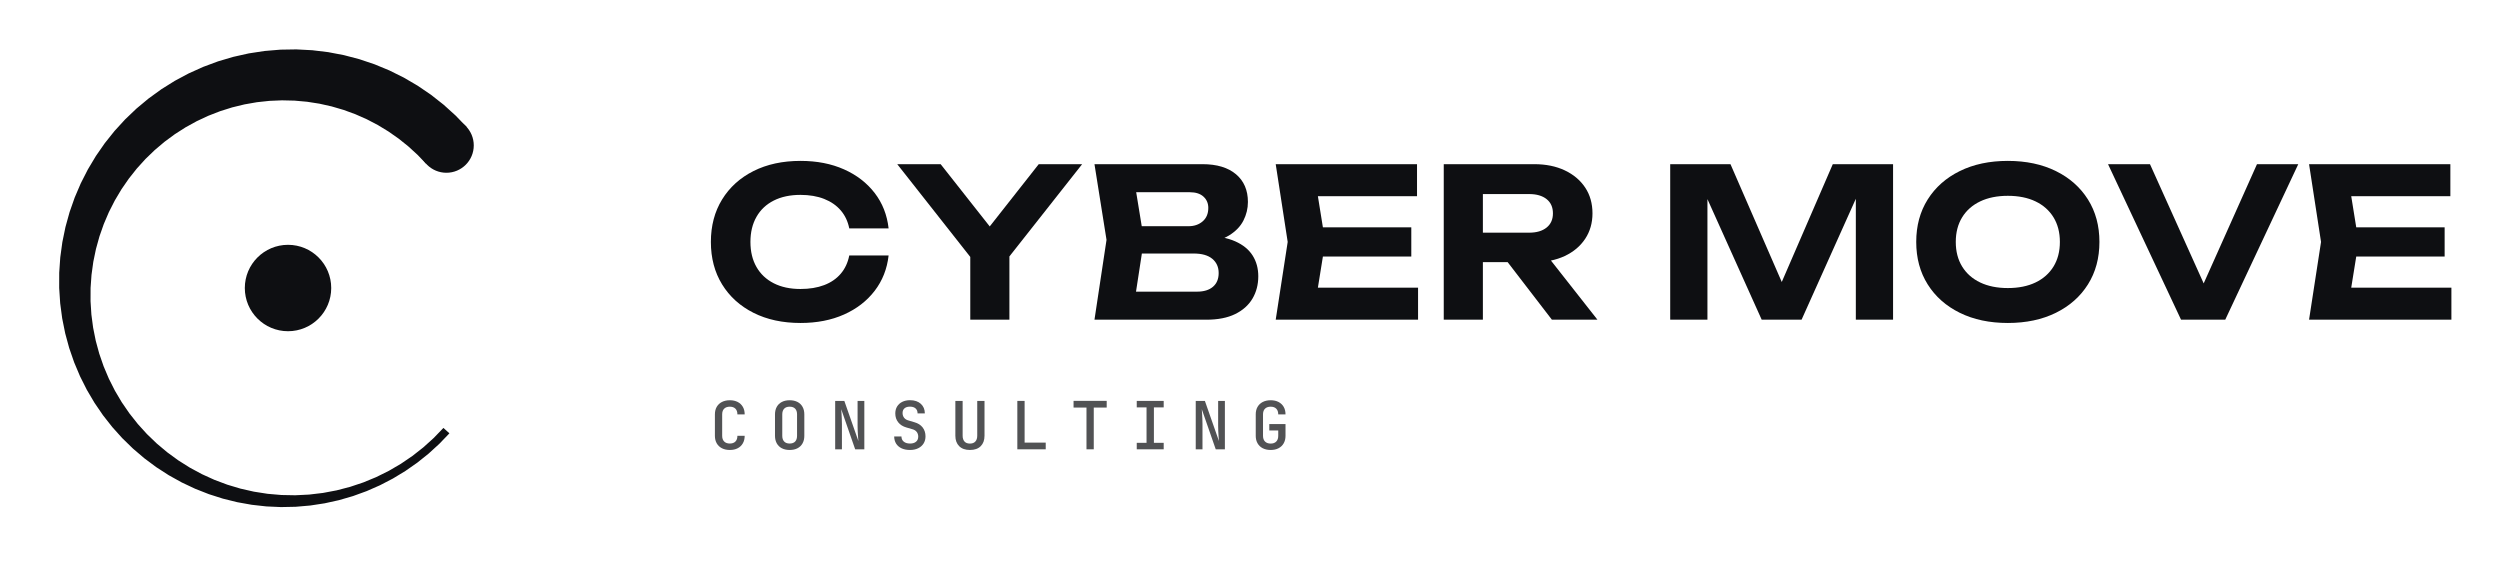
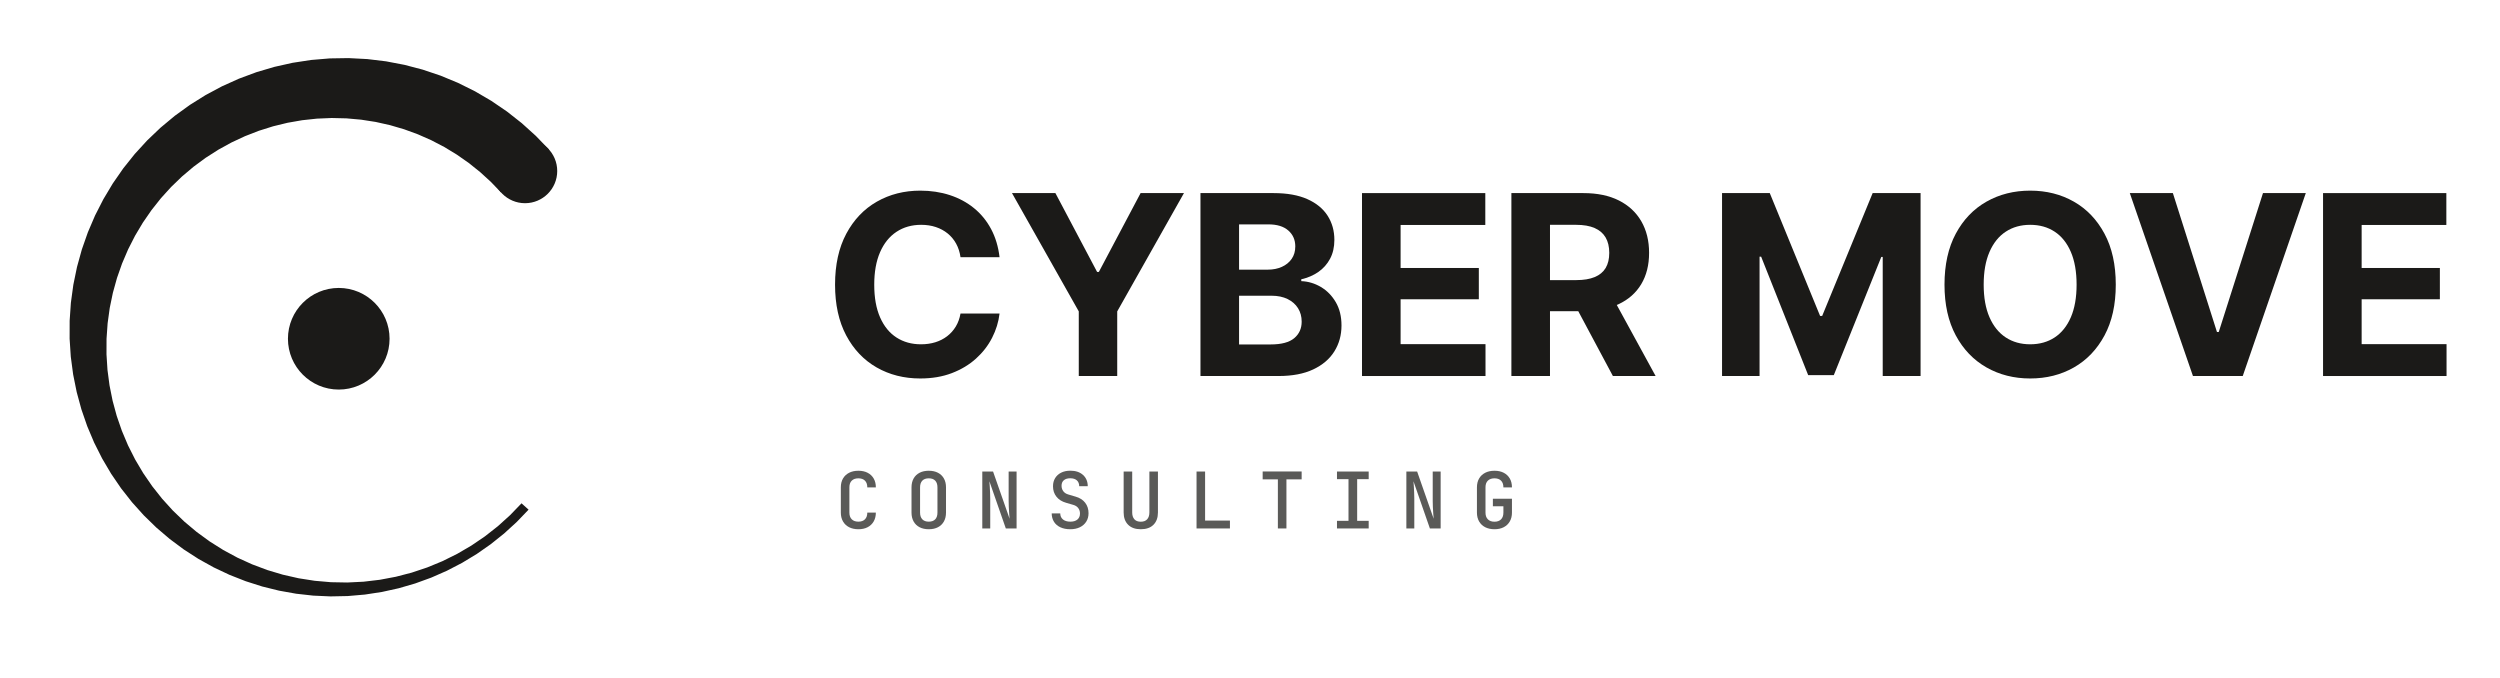
- <svg xmlns="http://www.w3.org/2000/svg" viewBox="0 0 434 100" width="434" height="100" role="img" aria-label="CYBERMOVE">
+ <svg xmlns="http://www.w3.org/2000/svg" viewBox="0 0 369 100" width="369" height="100" role="img" aria-label="CYBERMOVE">
  <g>
-     <path d="M78.017 75.226 L76.269 77.044 L74.407 78.745 L72.437 80.322 L70.368 81.767 L68.208 83.075 L65.966 84.240 L63.652 85.257 L61.273 86.121 L58.842 86.828 L56.366 87.374 L53.858 87.758 L51.326 87.977 L48.783 88.029 L46.238 87.914 L43.703 87.631 L41.188 87.181 L38.704 86.566 L36.263 85.787 L33.874 84.847 L31.548 83.749 L29.296 82.498 L27.128 81.098 L25.054 79.555 L23.082 77.874 L21.223 76.063 L19.484 74.129 L17.874 72.079 L16.402 69.923 L15.073 67.668 L13.895 65.326 L12.873 62.905 L12.013 60.416 L11.320 57.870 L10.797 55.277 L10.448 52.650 L10.275 50.000 L10.280 47.339 L10.463 44.678 L10.825 42.030 L11.365 39.406 L12.081 36.820 L12.971 34.282 L14.032 31.805 L15.260 29.400 L16.649 27.078 L18.194 24.851 L19.890 22.729 L21.727 20.723 L23.700 18.842 L25.799 17.095 L28.015 15.491 L30.338 14.038 L32.759 12.743 L35.265 11.614 L37.846 10.655 L40.490 9.873 L43.184 9.270 L45.917 8.852 L48.675 8.620 L51.447 8.575 L54.217 8.720 L56.975 9.052 L59.706 9.573 L62.397 10.279 L65.036 11.167 L67.611 12.234 L70.108 13.475 L72.515 14.884 L74.822 16.455 L77.016 18.181 L79.088 20.054 L81.026 22.064 L73.966 28.421 L72.472 26.865 L70.879 25.409 L69.195 24.059 L67.426 22.821 L65.580 21.699 L63.663 20.699 L61.684 19.826 L59.650 19.082 L57.569 18.472 L55.451 17.998 L53.304 17.664 L51.136 17.470 L48.957 17.418 L46.776 17.510 L44.602 17.744 L42.445 18.122 L40.313 18.641 L38.216 19.301 L36.163 20.099 L34.163 21.033 L32.225 22.098 L30.357 23.292 L28.569 24.610 L26.868 26.046 L25.262 27.595 L23.759 29.251 L22.366 31.008 L21.089 32.857 L19.936 34.792 L18.911 36.804 L18.021 38.885 L17.269 41.025 L16.661 43.217 L16.198 45.450 L15.886 47.714 L15.725 50.000 L15.718 52.297 L15.864 54.595 L16.166 56.884 L16.621 59.152 L17.229 61.391 L17.988 63.588 L18.895 65.735 L19.947 67.820 L21.140 69.835 L22.469 71.768 L23.929 73.612 L25.513 75.357 L27.215 76.994 L29.028 78.515 L30.943 79.913 L32.953 81.180 L35.048 82.311 L37.218 83.298 L39.454 84.138 L41.747 84.824 L44.084 85.354 L46.455 85.725 L48.850 85.933 L51.256 85.978 L53.663 85.859 L56.060 85.575 L58.433 85.128 L60.773 84.519 L63.069 83.751 L65.307 82.827 L67.479 81.751 L69.573 80.528 L71.580 79.164 L73.489 77.664 L75.290 76.037 L76.976 74.289 Z" fill="#0E0F12" />
-     <circle cx="77.496" cy="25.242" r="4.750" fill="#0E0F12" />
-     <circle cx="50" cy="50" r="7.5" fill="#0E0F12" />
+     <path d="M78.017 75.226 L76.269 77.044 L74.407 78.745 L72.437 80.322 L70.368 81.767 L68.208 83.075 L65.966 84.240 L63.652 85.257 L61.273 86.121 L58.842 86.828 L56.366 87.374 L53.858 87.758 L51.326 87.977 L48.783 88.029 L46.238 87.914 L43.703 87.631 L41.188 87.181 L38.704 86.566 L36.263 85.787 L33.874 84.847 L31.548 83.749 L29.296 82.498 L27.128 81.098 L25.054 79.555 L23.082 77.874 L21.223 76.063 L19.484 74.129 L17.874 72.079 L16.402 69.923 L15.073 67.668 L13.895 65.326 L12.873 62.905 L12.013 60.416 L11.320 57.870 L10.797 55.277 L10.448 52.650 L10.275 50.000 L10.280 47.339 L10.463 44.678 L10.825 42.030 L11.365 39.406 L12.081 36.820 L12.971 34.282 L14.032 31.805 L15.260 29.400 L16.649 27.078 L18.194 24.851 L19.890 22.729 L21.727 20.723 L23.700 18.842 L25.799 17.095 L28.015 15.491 L30.338 14.038 L32.759 12.743 L35.265 11.614 L37.846 10.655 L40.490 9.873 L43.184 9.270 L45.917 8.852 L48.675 8.620 L51.447 8.575 L54.217 8.720 L56.975 9.052 L59.706 9.573 L62.397 10.279 L65.036 11.167 L67.611 12.234 L70.108 13.475 L72.515 14.884 L74.822 16.455 L77.016 18.181 L79.088 20.054 L81.026 22.064 L73.966 28.421 L72.472 26.865 L70.879 25.409 L69.195 24.059 L67.426 22.821 L65.580 21.699 L63.663 20.699 L61.684 19.826 L59.650 19.082 L57.569 18.472 L55.451 17.998 L53.304 17.664 L51.136 17.470 L48.957 17.418 L46.776 17.510 L44.602 17.744 L42.445 18.122 L40.313 18.641 L38.216 19.301 L36.163 20.099 L34.163 21.033 L32.225 22.098 L30.357 23.292 L28.569 24.610 L26.868 26.046 L25.262 27.595 L23.759 29.251 L22.366 31.008 L21.089 32.857 L19.936 34.792 L18.911 36.804 L18.021 38.885 L17.269 41.025 L16.661 43.217 L16.198 45.450 L15.886 47.714 L15.725 50.000 L15.718 52.297 L15.864 54.595 L16.166 56.884 L16.621 59.152 L17.229 61.391 L17.988 63.588 L18.895 65.735 L19.947 67.820 L21.140 69.835 L22.469 71.768 L23.929 73.612 L25.513 75.357 L27.215 76.994 L29.028 78.515 L30.943 79.913 L32.953 81.180 L35.048 82.311 L37.218 83.298 L39.454 84.138 L41.747 84.824 L44.084 85.354 L46.455 85.725 L48.850 85.933 L51.256 85.978 L53.663 85.859 L56.060 85.575 L58.433 85.128 L60.773 84.519 L63.069 83.751 L65.307 82.827 L67.479 81.751 L69.573 80.528 L71.580 79.164 L73.489 77.664 L75.290 76.037 L76.976 74.289 Z" fill="#1B1A18" />
+     <circle cx="77.496" cy="25.242" r="4.750" fill="#1B1A18" />
+     <circle cx="50" cy="50" r="7.5" fill="#1B1A18" />
  </g>
-   <g fill="#0E0F12">
-     <path transform="translate(122.000 55.500) scale(0.036 -0.036)" d="M896.151 309.6Q885.251 212.65 828.951 139.225Q772.65 65.8 681.05 25.0Q589.45 -15.8 471.5 -15.8Q341.9 -15.8 244.65 33.2Q147.4 82.2 93.275 170.15Q39.15 258.1 39.15 375Q39.15 491.9 93.275 579.85Q147.4 667.8 244.65 716.8Q341.9 765.8 471.5 765.8Q589.45 765.8 681.05 725.0Q772.65 684.2 828.951 611.05Q885.251 537.9 896.151 440.4H706.449Q696.349 490.949 665.474 526.974Q634.599 562.999 585.375 582.449Q536.15 601.899 470.95 601.899Q396.451 601.899 342.301 574.524Q288.151 547.149 259.001 496.049Q229.851 444.95 229.851 375Q229.851 305.05 259.001 254.176Q288.151 203.301 342.301 175.701Q396.451 148.101 470.95 148.101Q536.15 148.101 585.375 166.826Q634.599 185.551 665.474 221.851Q696.349 258.151 706.449 309.6Z" />
-     <path transform="translate(155.444 55.500) scale(0.036 -0.036)" d="M361 0V363.4H549.701V0ZM8.8 750H218.101L498.451 394.351H411.25L691.15 750H900.451L515.801 262.15L394.45 260.25Z" />
-     <path transform="translate(188.204 55.500) scale(0.036 -0.036)" d="M568.251 368.4 584.401 405.05Q671.601 403.15 728.326 378.05Q785.051 352.95 812.451 309.625Q839.851 266.3 839.851 209.5Q839.851 149.05 811.801 101.7Q783.751 54.35 728.301 27.175Q672.851 0 589.951 0H49.9L108 385L49.9 750H570.601Q674.601 750 732.226 701.5Q789.851 653 789.851 567.55Q789.851 520.75 768.126 478.025Q746.401 435.3 698.001 405.8Q649.601 376.3 568.251 368.4ZM236.451 45.55 164.301 135.251H544.8Q593.75 135.251 621.275 158.801Q648.799 182.351 648.799 225Q648.799 267.95 618.2 293.55Q587.6 319.15 527.95 319.15H216.001V450.85H503.7Q544.55 450.85 571.675 474.275Q598.799 497.7 598.799 539.2Q598.799 572.099 575.649 593.424Q552.5 614.749 509.2 614.749H164.751L236.451 704.45L288.551 385Z" />
-     <path transform="translate(219.668 55.500) scale(0.036 -0.036)" d="M703.701 445.3V304.7H161.25V445.3ZM288.751 375 238.901 65.201 160.151 154.501H736.301V0H49.9L107.65 375L49.9 750H731.301V595.499H160.151L238.901 684.799Z" />
-     <path transform="translate(248.000 55.500) scale(0.036 -0.036)" d="M203.901 419.65H485.05Q538.45 419.65 569.075 444.25Q599.699 468.85 599.699 512.75Q599.699 557.199 569.075 581.524Q538.45 605.849 485.05 605.849H177.251L261.901 698.75V0H73.2V750H509.65Q593.601 750 656.701 720.15Q719.801 690.3 755.101 637.325Q790.401 584.35 790.401 512.75Q790.401 443.15 755.101 389.95Q719.801 336.749 656.701 307.124Q593.601 277.499 509.65 277.499H203.901ZM324.9 351H538.402L814.351 0H594.699Z" />
-     <path transform="translate(287.312 55.500) scale(0.036 -0.036)" d="M1147.901 750V0H968.35V684.349L1012.05 680.549L706.701 0H514.4L209.051 678.649L252.751 682.899V0H73.2V750H363.852L649.451 93.901H573.1L857.249 750Z" />
-     <path transform="translate(331.268 55.500) scale(0.036 -0.036)" d="M480.3 -15.8Q348.25 -15.8 248.775 33.2Q149.3 82.2 93.95 170.15Q38.6 258.1 38.6 375Q38.6 491.9 93.95 579.85Q149.3 667.8 248.775 716.8Q348.25 765.8 480.3 765.8Q612.35 765.8 711.825 716.8Q811.3 667.8 866.65 579.85Q922 491.9 922 375Q922 258.1 866.65 170.15Q811.3 82.2 711.825 33.2Q612.35 -15.8 480.3 -15.8ZM480.3 152.601Q557.8 152.601 613.9 179.526Q669.999 206.451 700.649 256.426Q731.299 306.4 731.299 375Q731.299 443.6 700.649 493.574Q669.999 543.549 613.9 570.474Q557.8 597.399 480.3 597.399Q403.351 597.399 346.976 570.474Q290.601 543.549 259.951 493.574Q229.301 443.6 229.301 375Q229.301 306.4 259.951 256.426Q290.601 206.451 346.976 179.526Q403.351 152.601 480.3 152.601Z" />
-     <path transform="translate(365.864 55.500) scale(0.036 -0.036)" d="M504.801 83.901H423L720.8 750H919.851L567.751 0H354.6L2.5 750H204.802Z" />
-     <path transform="translate(399.056 55.500) scale(0.036 -0.036)" d="M703.701 445.3V304.7H161.25V445.3ZM288.751 375 238.901 65.201 160.151 154.501H736.301V0H49.9L107.65 375L49.9 750H731.301V595.499H160.151L238.901 684.799Z" />
+   <g fill="#1B1A18">
+     <path transform="translate(122.000 55.500) scale(0.01812 -0.01812)" d="M763.199 -20Q564.799 -20 407.699 70Q250.6 160 159.9 330.9Q69.2 501.8 69.2 744Q69.2 987.8 160.8 1159.2Q252.4 1330.6 409.799 1420.3Q567.199 1510 763.199 1510Q892.598 1510 1003.798 1473.7Q1114.997 1437.4 1200.697 1367.701Q1286.397 1298.001 1340.197 1197.301Q1393.997 1096.602 1409.197 967.602H1091.202Q1082.402 1029.403 1055.502 1078.203Q1028.601 1127.004 986.5 1161.204Q944.4 1195.404 889.899 1213.504Q835.399 1231.604 770.398 1231.604Q655.798 1231.604 569.497 1174.504Q483.196 1117.404 435.795 1008.503Q388.394 899.602 388.394 744Q388.394 585.199 436.395 476.798Q484.396 368.397 570.097 313.396Q655.798 258.396 769.198 258.396Q832.399 258.396 886 274.996Q939.6 291.596 982.001 323.996Q1024.401 356.396 1052.502 402.797Q1080.602 449.198 1091.202 509.198H1409.197Q1396.996 406.198 1348.296 311.098Q1299.596 215.998 1216.896 141.499Q1134.196 66.999 1020.297 23.5Q906.397 -20 763.199 -20Z" />
+     <path transform="translate(149.232 55.500) scale(0.01812 -0.01812)" d="M7.6 1490H361.194L700.797 847.998H715.197L1055.2 1490H1408.394L864.794 526.404V0H551.6V526.404Z" />
+     <path transform="translate(175.449 55.500) scale(0.01812 -0.01812)" d="M96.001 0V1490H692.398Q856.398 1490 966.398 1441Q1076.397 1392 1131.597 1305.899Q1186.797 1219.799 1186.797 1108.399Q1186.797 1020.799 1151.597 954.999Q1116.397 889.199 1055.697 847.3Q994.997 805.4 917.198 788V772.8Q1002.397 769.4 1077.097 725.1Q1151.797 680.8 1198.297 601.3Q1244.797 521.8 1244.797 411.599Q1244.797 293.6 1186.597 200.5Q1128.397 107.4 1014.398 53.7Q900.398 0 732.397 0ZM410.396 257.196H667.6Q799.002 257.196 859.703 308.197Q920.403 359.198 920.403 442.798Q920.403 504.999 890.603 552.499Q860.802 600 805.702 627Q750.601 654.001 675.2 654.001H410.396ZM410.396 866.399H644.4Q708.601 866.399 759.301 889.299Q810.002 912.199 839.202 954.5Q868.403 996.801 868.403 1055.602Q868.403 1135.602 811.502 1185.403Q754.602 1235.204 650.4 1235.204H410.396Z" />
+     <path transform="translate(199.292 55.500) scale(0.01812 -0.01812)" d="M96.001 0V1490H1100.397V1230.404H410.396V879.998H1047.597V625.202H410.396V259.596H1101.998V0Z" />
+     <path transform="translate(221.342 55.500) scale(0.01812 -0.01812)" d="M96.001 0V1490H682.798Q852.398 1490 971.698 1429.9Q1090.998 1369.8 1154.297 1260.3Q1217.597 1150.801 1217.597 1003.201Q1217.597 854.802 1153.597 748.002Q1089.598 641.202 968.198 584.602Q846.799 528.002 675.198 528.002H282.398V781.198H623.6Q714.802 781.198 774.602 805.999Q834.403 830.799 863.803 880Q893.203 929.201 893.203 1003.201Q893.203 1077.602 863.603 1128.402Q834.003 1179.203 774.202 1205.404Q714.401 1231.604 622.8 1231.604H410.396V0ZM922.803 0 560.403 678.4H899.997L1270.797 0Z" />
+     <path transform="translate(252.434 55.500) scale(0.01812 -0.01812)" d="M96.001 1490H484.794L894.798 489.19H911.598L1322.802 1490H1713.195V0H1404.801V970.007H1393.201L1006.397 7.2H797.599L414.396 972.406H401.596V0H96.001Z" />
+     <path transform="translate(285.754 55.500) scale(0.01812 -0.01812)" d="M767.199 -20Q569.399 -20 411.099 70Q252.8 160 161 330.9Q69.2 501.8 69.2 744Q69.2 987.8 161 1159.2Q252.8 1330.6 411.099 1420.3Q569.399 1510 767.199 1510Q965.398 1510 1122.998 1420.3Q1280.598 1330.6 1372.497 1159.2Q1464.397 987.8 1464.397 744Q1464.397 501.2 1372.497 330.3Q1280.598 159.4 1122.998 69.7Q965.398 -20 767.199 -20ZM767.199 258.396Q881.799 258.396 966.7 314.296Q1051.601 370.197 1098.402 478.598Q1145.203 586.999 1145.203 744Q1145.203 902.001 1098.402 1010.902Q1051.601 1119.803 966.7 1175.704Q881.799 1231.604 767.199 1231.604Q653.198 1231.604 568.097 1175.704Q482.996 1119.803 435.695 1010.902Q388.394 902.001 388.394 744Q388.394 586.999 435.695 478.598Q482.996 370.197 568.097 314.296Q653.198 258.396 767.199 258.396Z" />
+     <path transform="translate(314.091 55.500) scale(0.01812 -0.01812)" d="M365.593 1490 724.796 358.395H739.197L1099.6 1490H1448.393L934.792 0H529.201L14.8 1490Z" />
+     <path transform="translate(341.142 55.500) scale(0.01812 -0.01812)" d="M96.001 0V1490H1100.397V1230.404H410.396V879.998H1047.597V625.202H410.396V259.596H1101.998V0Z" />
  </g>
-   <g fill="#0E0F12" opacity="0.72">
+   <g fill="#1B1A18" opacity="0.72">
    <path transform="translate(123.200 78.000) scale(0.01151 -0.01151)" d="M304.164 -10Q235.701 -10 185.065 15.821Q134.43 41.642 106.616 89.799Q78.802 137.956 78.802 203.285V526.715Q78.802 593.044 106.616 640.701Q134.43 688.358 185.065 714.179Q235.701 740 304.164 740Q372.628 740 422.763 713.843Q472.898 687.686 500.377 640.103Q527.855 592.521 527.855 526.715H418.145Q418.145 582.802 388.212 612.853Q358.279 642.904 303.939 642.904Q249.599 642.904 219.055 613.122Q188.512 583.34 188.512 527.387V203.285Q188.512 147.442 219.055 117.269Q249.599 87.096 303.939 87.096Q358.279 87.096 388.212 117.269Q418.145 147.442 418.145 203.285H527.855Q527.855 138.628 500.377 90.471Q472.898 42.314 422.763 16.157Q372.628 -10 304.164 -10Z" />
    <path transform="translate(133.632 78.000) scale(0.01151 -0.01151)" d="M300 -10Q231.701 -10 182.065 15.821Q132.43 41.642 105.616 89.799Q78.802 137.956 78.802 203.285V526.715Q78.802 592.715 105.616 640.536Q132.43 688.358 182.065 714.179Q231.701 740 300 740Q368.628 740 418.099 714.179Q467.57 688.358 494.384 640.536Q521.198 592.715 521.198 527.387V203.285Q521.198 137.956 494.384 89.799Q467.57 41.642 418.099 15.821Q368.628 -10 300 -10ZM300 87.096Q354.401 87.096 382.945 117.311Q411.488 147.526 411.488 203.285V526.715Q411.488 582.802 383.109 612.853Q354.73 642.904 300 642.904Q245.942 642.904 217.227 612.853Q188.512 582.802 188.512 526.715V203.285Q188.512 147.526 217.391 117.311Q246.27 87.096 300 87.096Z" />
    <path transform="translate(144.064 78.000) scale(0.01151 -0.01151)" d="M80.145 0V730H218.212L430.044 124.709Q427.715 153.651 424.722 194.093Q421.73 234.535 419.901 277.663Q418.073 320.791 418.073 356.134V730H519.855V0H381.788L171.285 605.291Q173.613 578.663 175.942 539.699Q178.27 500.735 180.099 458.757Q181.927 416.779 181.927 380.436V0Z" />
    <path transform="translate(154.496 78.000) scale(0.01151 -0.01151)" d="M302.686 -10Q229.044 -10 175.737 14.657Q122.43 39.314 93.445 84.971Q64.459 130.628 63.788 193.285H173.497Q173.497 144.198 208.041 115.647Q242.584 87.096 303.672 87.096Q361.416 87.096 393.959 114.811Q426.503 142.526 426.503 191.613Q426.503 231.672 404.153 261.387Q381.802 291.102 340.43 302.459L249.642 328.86Q168.73 351.532 124.616 407.339Q80.503 463.145 80.503 540.416Q80.503 601.058 107.988 645.872Q135.474 690.686 185.445 715.679Q235.416 740.672 303.372 740.672Q404.628 740.672 465.092 686.515Q525.555 632.358 526.227 541.715H416.517Q416.517 589.474 386.645 616.525Q356.773 643.575 302.044 643.575Q248.971 643.575 219.592 618.368Q190.212 593.16 190.212 547.759Q190.212 507.029 212.406 477.478Q234.599 447.927 275.985 435.898L368.759 408.497Q449.642 385.826 492.927 330.004Q536.212 274.183 536.212 195.256Q536.212 133.942 507.063 87.628Q477.913 41.314 425.442 15.657Q372.971 -10 302.686 -10Z" />
    <path transform="translate(164.928 78.000) scale(0.01151 -0.01151)" d="M300 -10Q195.044 -10 137.594 47.65Q80.145 105.299 80.145 204.599V730H189.855V204.927Q189.855 149.526 217.384 117.975Q244.913 86.425 300 86.425Q354.087 86.425 382.116 117.975Q410.145 149.526 410.145 204.927V730H519.855V204.599Q519.855 104.956 462.741 47.478Q405.628 -10 300 -10Z" />
    <path transform="translate(175.361 78.000) scale(0.01151 -0.01151)" d="M108.43 0V730H218.14V101.052H536.642V0Z" />
    <path transform="translate(185.793 78.000) scale(0.01151 -0.01151)" d="M245.145 0V629.619H50.073V730.672H549.927V629.619H354.855V0Z" />
    <path transform="translate(196.225 78.000) scale(0.01151 -0.01151)" d="M96.788 0V97.768H244.474V632.232H96.788V730H503.212V632.232H355.526V97.768H503.212V0Z" />
    <path transform="translate(206.657 78.000) scale(0.01151 -0.01151)" d="M80.145 0V730H218.212L430.044 124.709Q427.715 153.651 424.722 194.093Q421.73 234.535 419.901 277.663Q418.073 320.791 418.073 356.134V730H519.855V0H381.788L171.285 605.291Q173.613 578.663 175.942 539.699Q178.27 500.735 180.099 458.757Q181.927 416.779 181.927 380.436V0Z" />
    <path transform="translate(217.089 78.000) scale(0.01151 -0.01151)" d="M304.164 -10Q235.701 -10 185.065 15.821Q134.43 41.642 106.616 89.799Q78.802 137.956 78.802 203.285V526.715Q78.802 593.044 106.616 640.701Q134.43 688.358 185.065 714.179Q235.701 740 304.164 740Q372.628 740 422.763 713.843Q472.898 687.686 500.377 640.103Q527.855 592.521 527.855 526.715H418.145Q418.145 582.802 388.212 612.853Q358.279 642.904 303.939 642.904Q249.599 642.904 219.055 613.122Q188.512 583.34 188.512 527.387V203.285Q188.512 147.552 219.055 116.988Q249.599 86.425 303.939 86.425Q358.279 86.425 388.212 117.023Q418.145 147.622 418.145 203.419V284.416H283.285V381.198H527.855V203.285Q527.855 138.492 500.377 90.403Q472.898 42.314 422.763 16.157Q372.628 -10 304.164 -10Z" />
  </g>
</svg>
